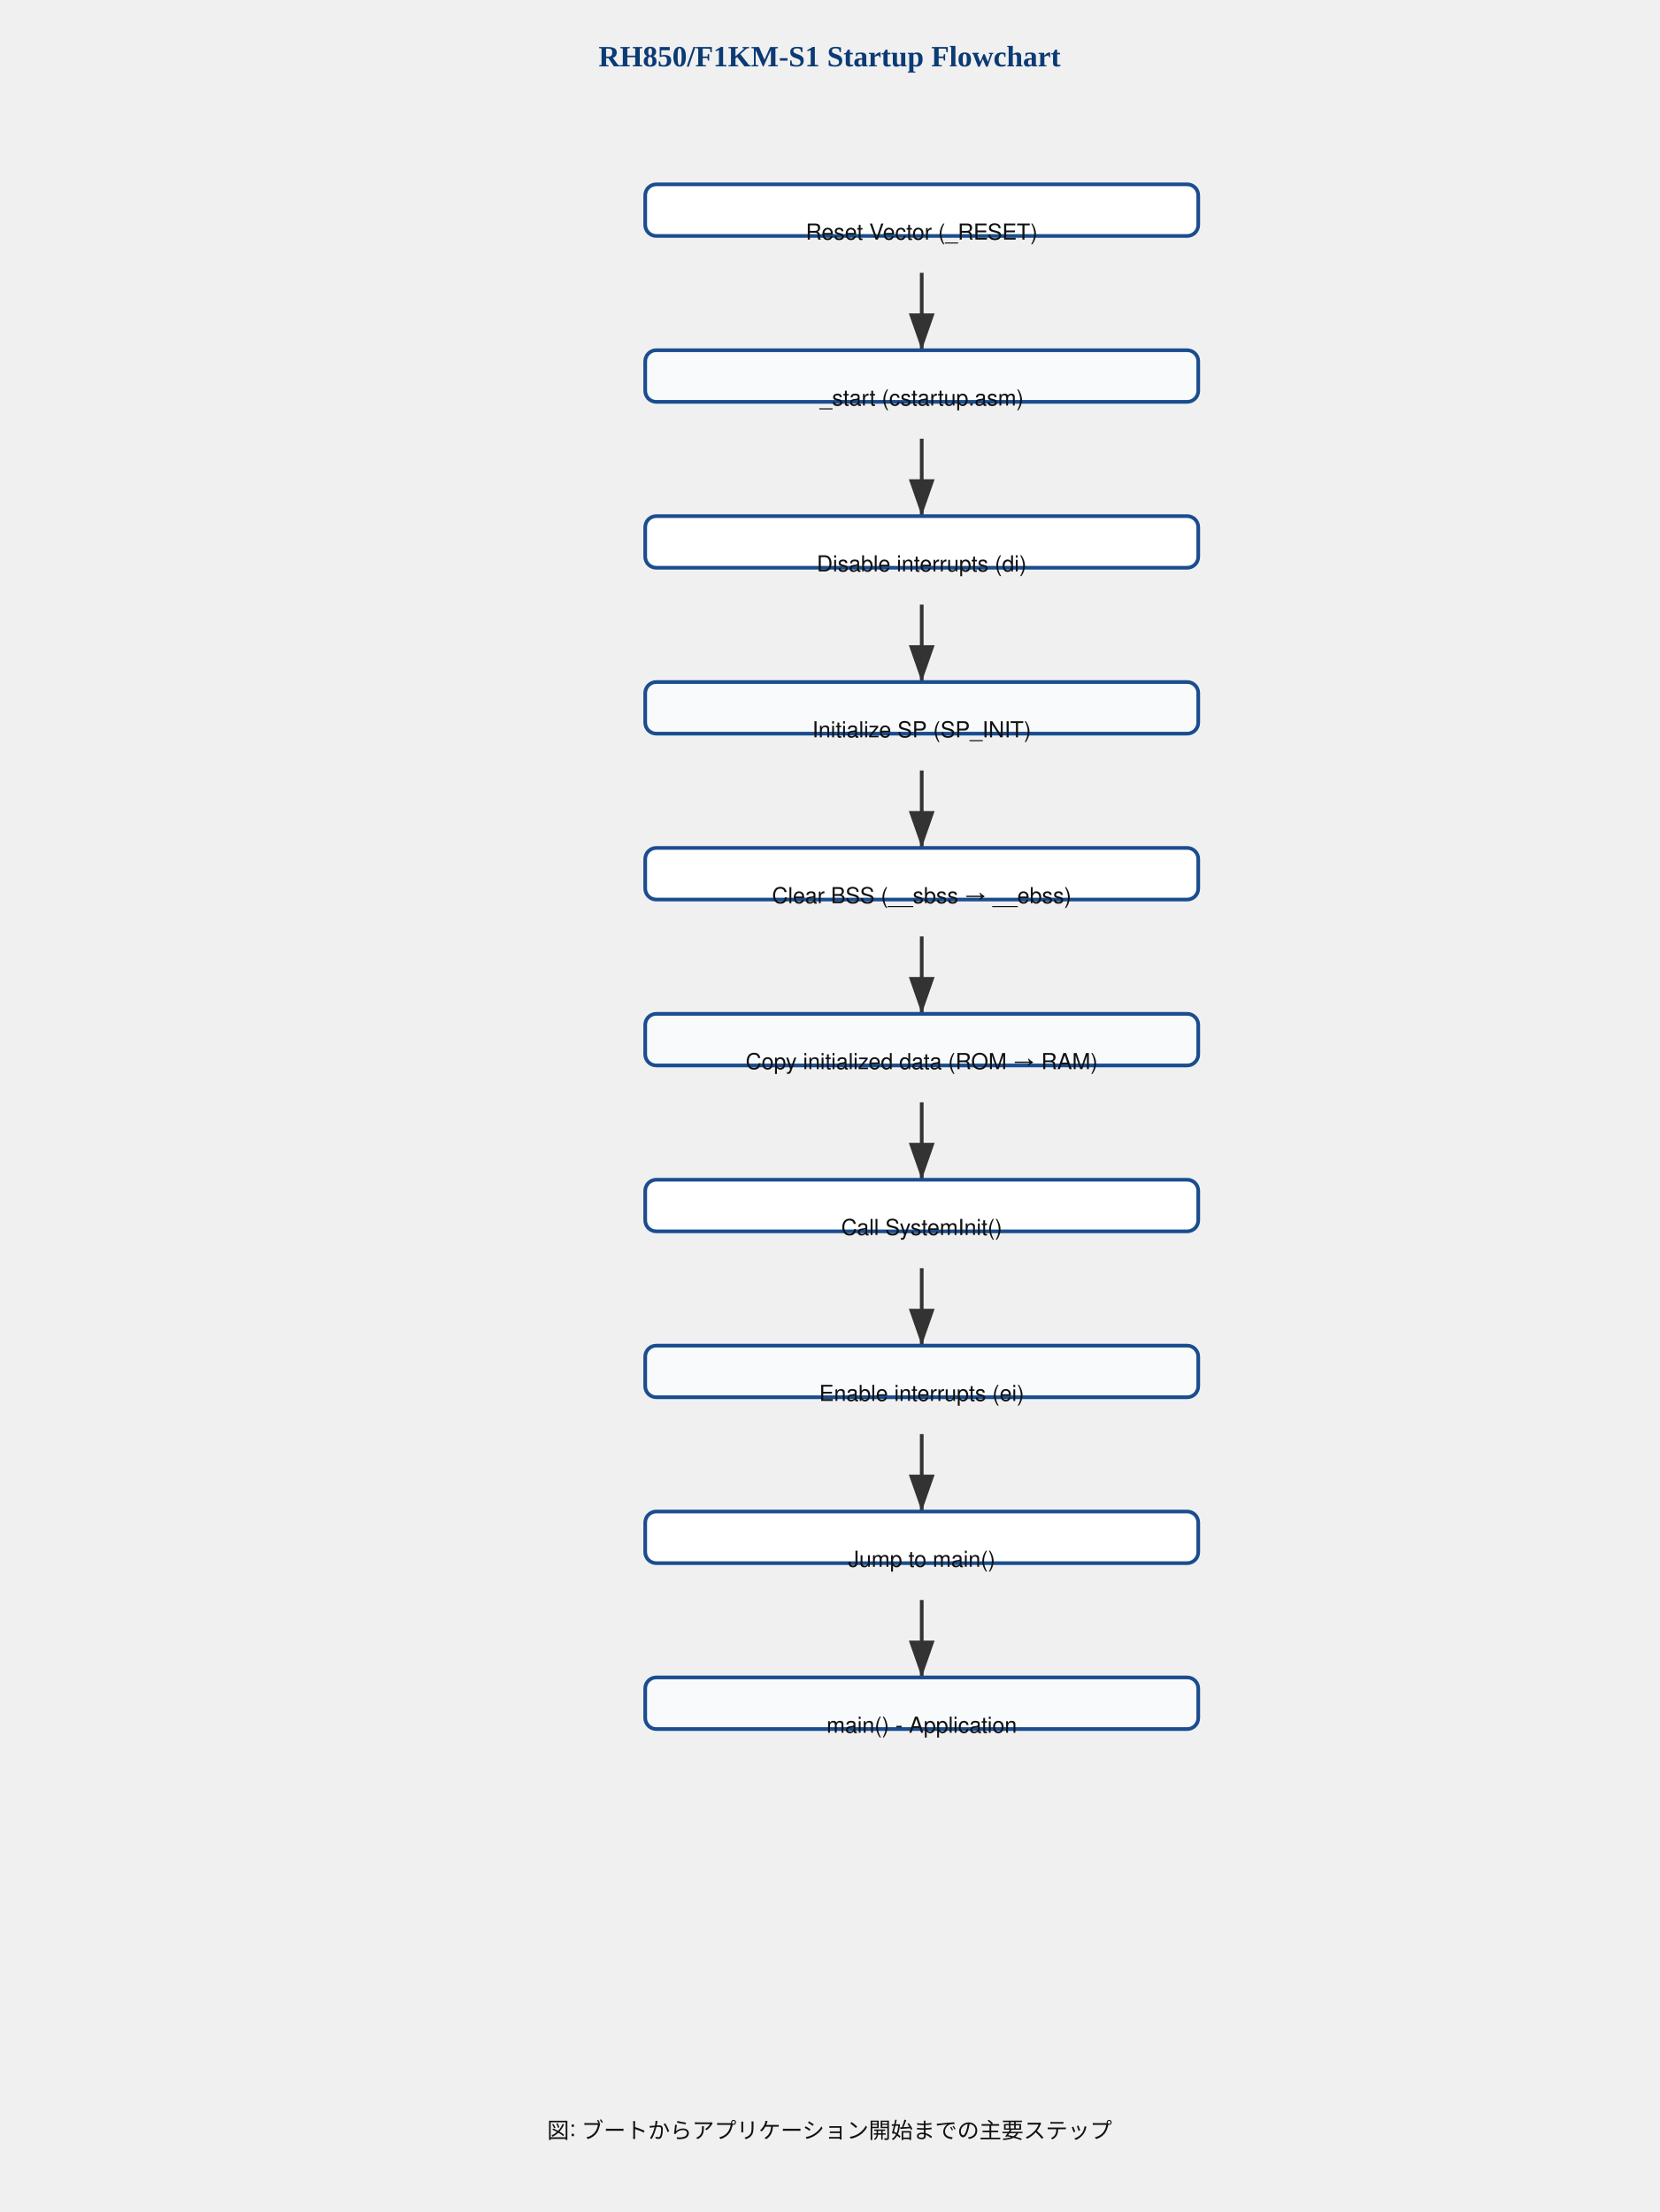
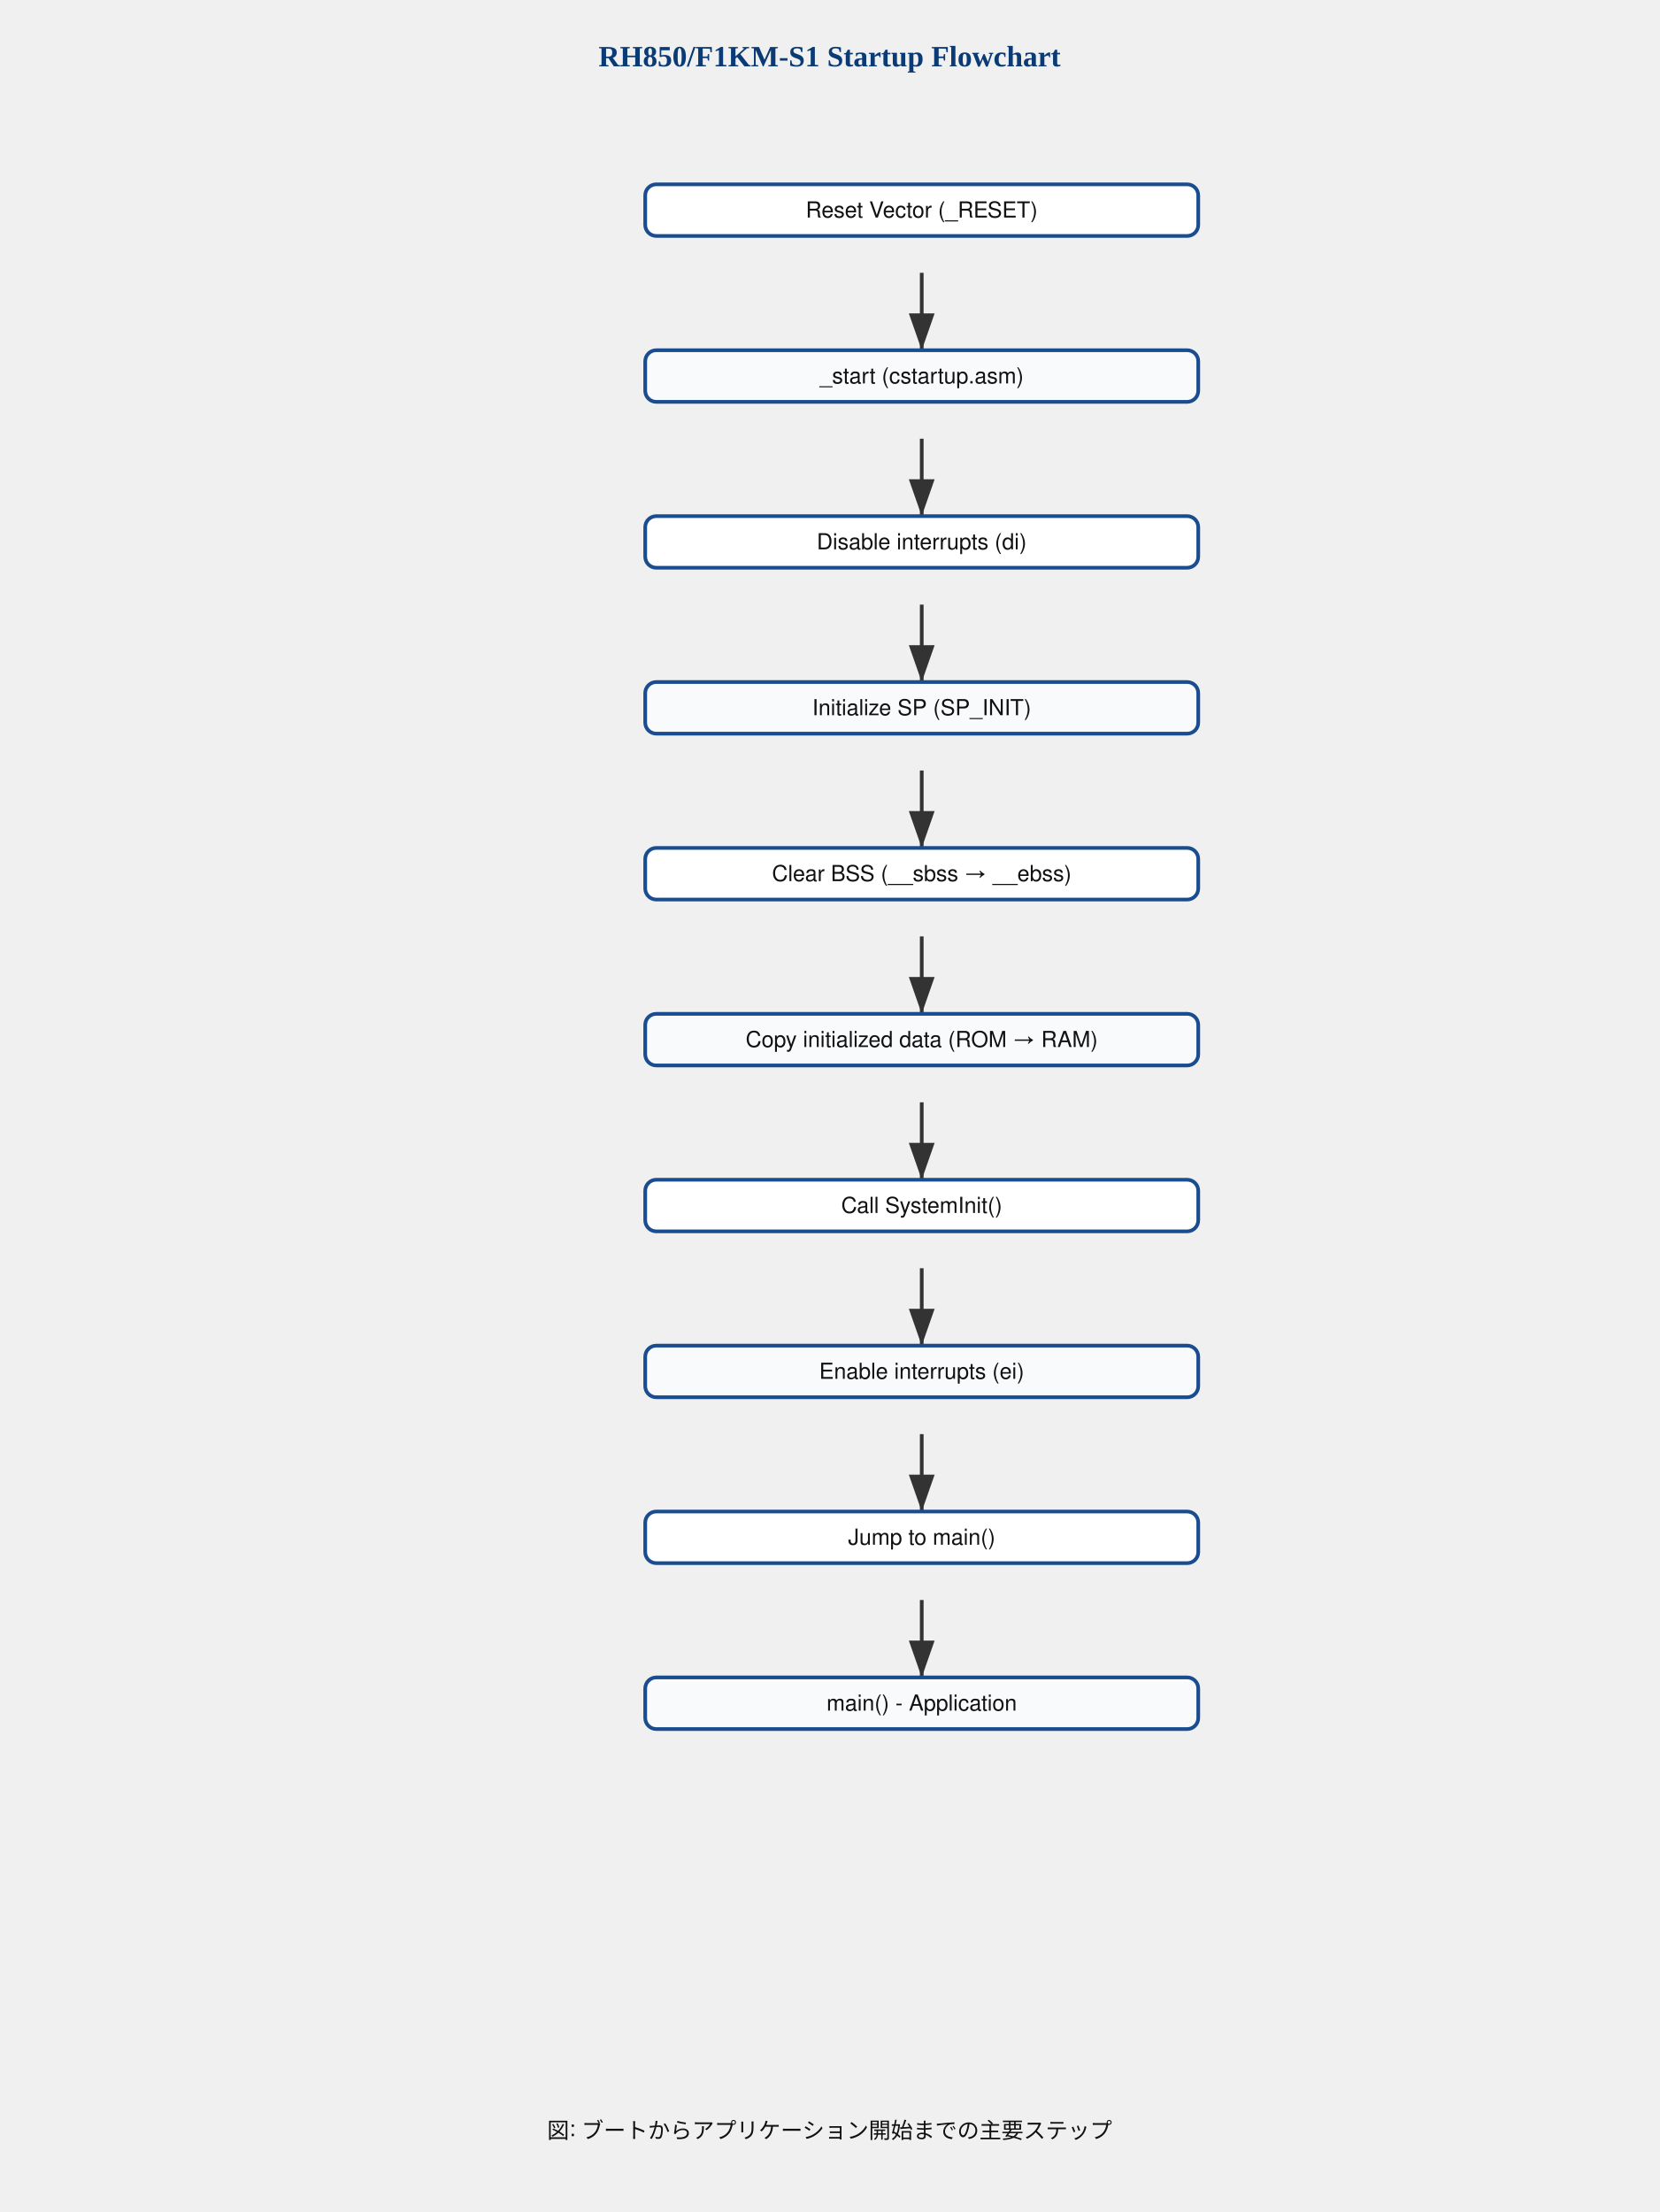
<svg xmlns="http://www.w3.org/2000/svg" width="900" height="1200" viewBox="0 0 900 1200">
  <style>
    .box { fill: #ffffff; stroke: #1a4d8f; stroke-width:2px; rx:6; }
    .box.alt { fill:#f8fafc; }
    .text { font-family: Helvetica, Arial, sans-serif; font-size:12px; fill:#111; }
    .title { font-size:16px; font-weight:600; fill:#0b3b75; }
    .arrow { stroke:#333; stroke-width:2px; fill:none; marker-end: url(#arrowhead); }
  </style>
  <defs>
    <marker id="arrowhead" markerWidth="10" markerHeight="7" refX="10" refY="3.5" orient="auto">
      <polygon points="0 0, 10 3.5, 0 7" fill="#333" />
    </marker>
  </defs>
  <text x="450" y="36" text-anchor="middle" class="title">RH850/F1KM-S1 Startup Flowchart</text>
  <g transform="translate(150,70)">
    <rect x="200" y="30" width="300" height="28" class="box" />
-     <text x="350" y="60" text-anchor="middle" class="text">Reset Vector (_RESET)</text>
+     <text x="350" y="44" text-anchor="middle" dominant-baseline="middle" class="text">Reset Vector (_RESET)</text>
    <path class="arrow" d="M350 78 L350 120" />
    <rect x="200" y="120" width="300" height="28" class="box alt" />
-     <text x="350" y="150" text-anchor="middle" class="text">_start (cstartup.asm)</text>
+     <text x="350" y="134" text-anchor="middle" dominant-baseline="middle" class="text">_start (cstartup.asm)</text>
    <path class="arrow" d="M350 168 L350 210" />
    <rect x="200" y="210" width="300" height="28" class="box" />
-     <text x="350" y="240" text-anchor="middle" class="text">Disable interrupts (di)</text>
+     <text x="350" y="224" text-anchor="middle" dominant-baseline="middle" class="text">Disable interrupts (di)</text>
    <path class="arrow" d="M350 258 L350 300" />
    <rect x="200" y="300" width="300" height="28" class="box alt" />
-     <text x="350" y="330" text-anchor="middle" class="text">Initialize SP (SP_INIT)</text>
+     <text x="350" y="314" text-anchor="middle" dominant-baseline="middle" class="text">Initialize SP (SP_INIT)</text>
    <path class="arrow" d="M350 348 L350 390" />
    <rect x="200" y="390" width="300" height="28" class="box" />
-     <text x="350" y="420" text-anchor="middle" class="text">Clear BSS (__sbss → __ebss)</text>
+     <text x="350" y="404" text-anchor="middle" dominant-baseline="middle" class="text">Clear BSS (__sbss → __ebss)</text>
    <path class="arrow" d="M350 438 L350 480" />
    <rect x="200" y="480" width="300" height="28" class="box alt" />
-     <text x="350" y="510" text-anchor="middle" class="text">Copy initialized data (ROM → RAM)</text>
+     <text x="350" y="494" text-anchor="middle" dominant-baseline="middle" class="text">Copy initialized data (ROM → RAM)</text>
    <path class="arrow" d="M350 528 L350 570" />
    <rect x="200" y="570" width="300" height="28" class="box" />
-     <text x="350" y="600" text-anchor="middle" class="text">Call SystemInit()</text>
+     <text x="350" y="584" text-anchor="middle" dominant-baseline="middle" class="text">Call SystemInit()</text>
    <path class="arrow" d="M350 618 L350 660" />
    <rect x="200" y="660" width="300" height="28" class="box alt" />
-     <text x="350" y="690" text-anchor="middle" class="text">Enable interrupts (ei)</text>
+     <text x="350" y="674" text-anchor="middle" dominant-baseline="middle" class="text">Enable interrupts (ei)</text>
    <path class="arrow" d="M350 708 L350 750" />
    <rect x="200" y="750" width="300" height="28" class="box" />
-     <text x="350" y="780" text-anchor="middle" class="text">Jump to main()</text>
+     <text x="350" y="764" text-anchor="middle" dominant-baseline="middle" class="text">Jump to main()</text>
    <path class="arrow" d="M350 798 L350 840" />
    <rect x="200" y="840" width="300" height="28" class="box alt" />
-     <text x="350" y="870" text-anchor="middle" class="text">main() - Application</text>
+     <text x="350" y="854" text-anchor="middle" dominant-baseline="middle" class="text">main() - Application</text>
  </g>
  <text x="450" y="1160" text-anchor="middle" class="text">図: ブートからアプリケーション開始までの主要ステップ</text>
</svg>
